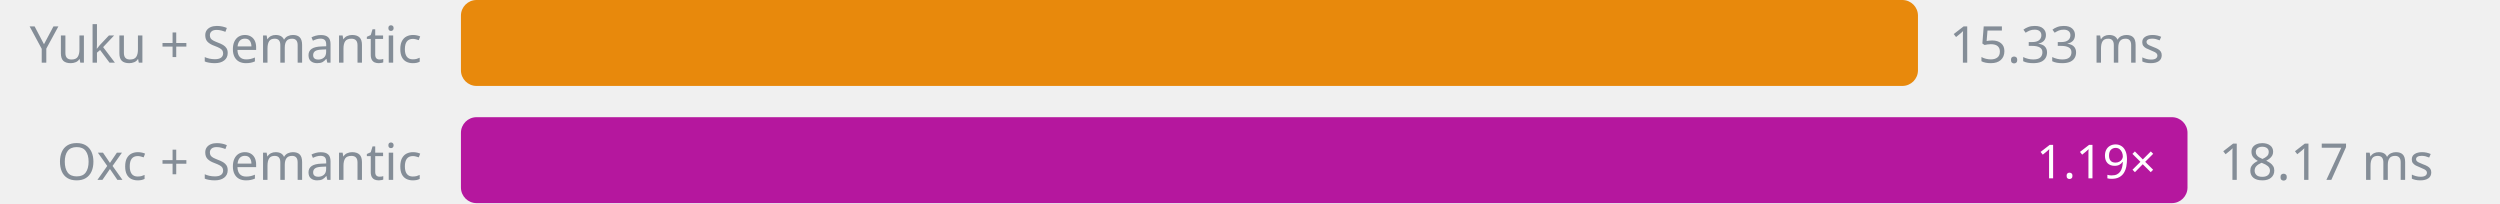
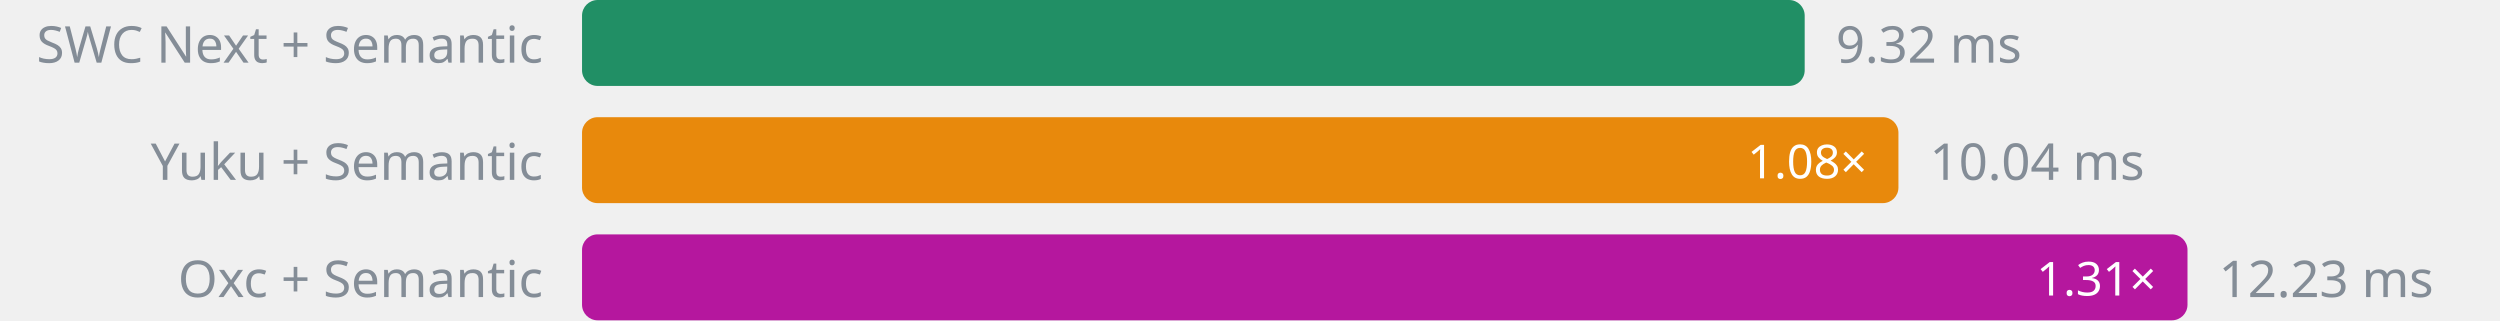
- <svg xmlns="http://www.w3.org/2000/svg" width="640" height="52" viewBox="0 0 640 52">
+ <svg xmlns="http://www.w3.org/2000/svg" width="640" height="82" viewBox="0 0 640 82">
  <style>
    text { font: 13px -apple-system, BlinkMacSystemFont, "Segoe UI", "Noto Sans", Helvetica, Arial, sans-serif; fill: #848d97; dominant-baseline: central; font-variant-numeric: tabular-nums }
    .ratio { font-size: 12px; fill: #fff }
  </style>
-   <text x="108" y="11" text-anchor="end">Yuku + Semantic</text>
-   <rect x="118" y="0" width="373" height="22" rx="4" fill="#E8890C" />
-   <text x="499" y="11">15.33 ms</text>
-   <text x="108" y="41" text-anchor="end">Oxc + Semantic</text>
-   <rect x="118" y="30" width="442" height="22" rx="4" fill="#B5179E" />
-   <text x="568" y="41">18.17 ms</text>
-   <text class="ratio" x="552" y="41" text-anchor="end">1.19×</text>
+   <text x="139" y="11" text-anchor="end">SWC Next + Semantic</text>
+   <rect x="149" y="0" width="313" height="22" rx="4" fill="#218F65" />
+   <text x="470" y="11">9.32 ms</text>
+   <text x="139" y="41" text-anchor="end">Yuku + Semantic</text>
+   <rect x="149" y="30" width="337" height="22" rx="4" fill="#E8890C" />
+   <text x="494" y="41">10.04 ms</text>
+   <text class="ratio" x="478" y="41" text-anchor="end">1.08×</text>
+   <text x="139" y="71" text-anchor="end">Oxc + Semantic</text>
+   <rect x="149" y="60" width="411" height="22" rx="4" fill="#B5179E" />
+   <text x="568" y="71">12.23 ms</text>
+   <text class="ratio" x="552" y="71" text-anchor="end">1.31×</text>
</svg>
